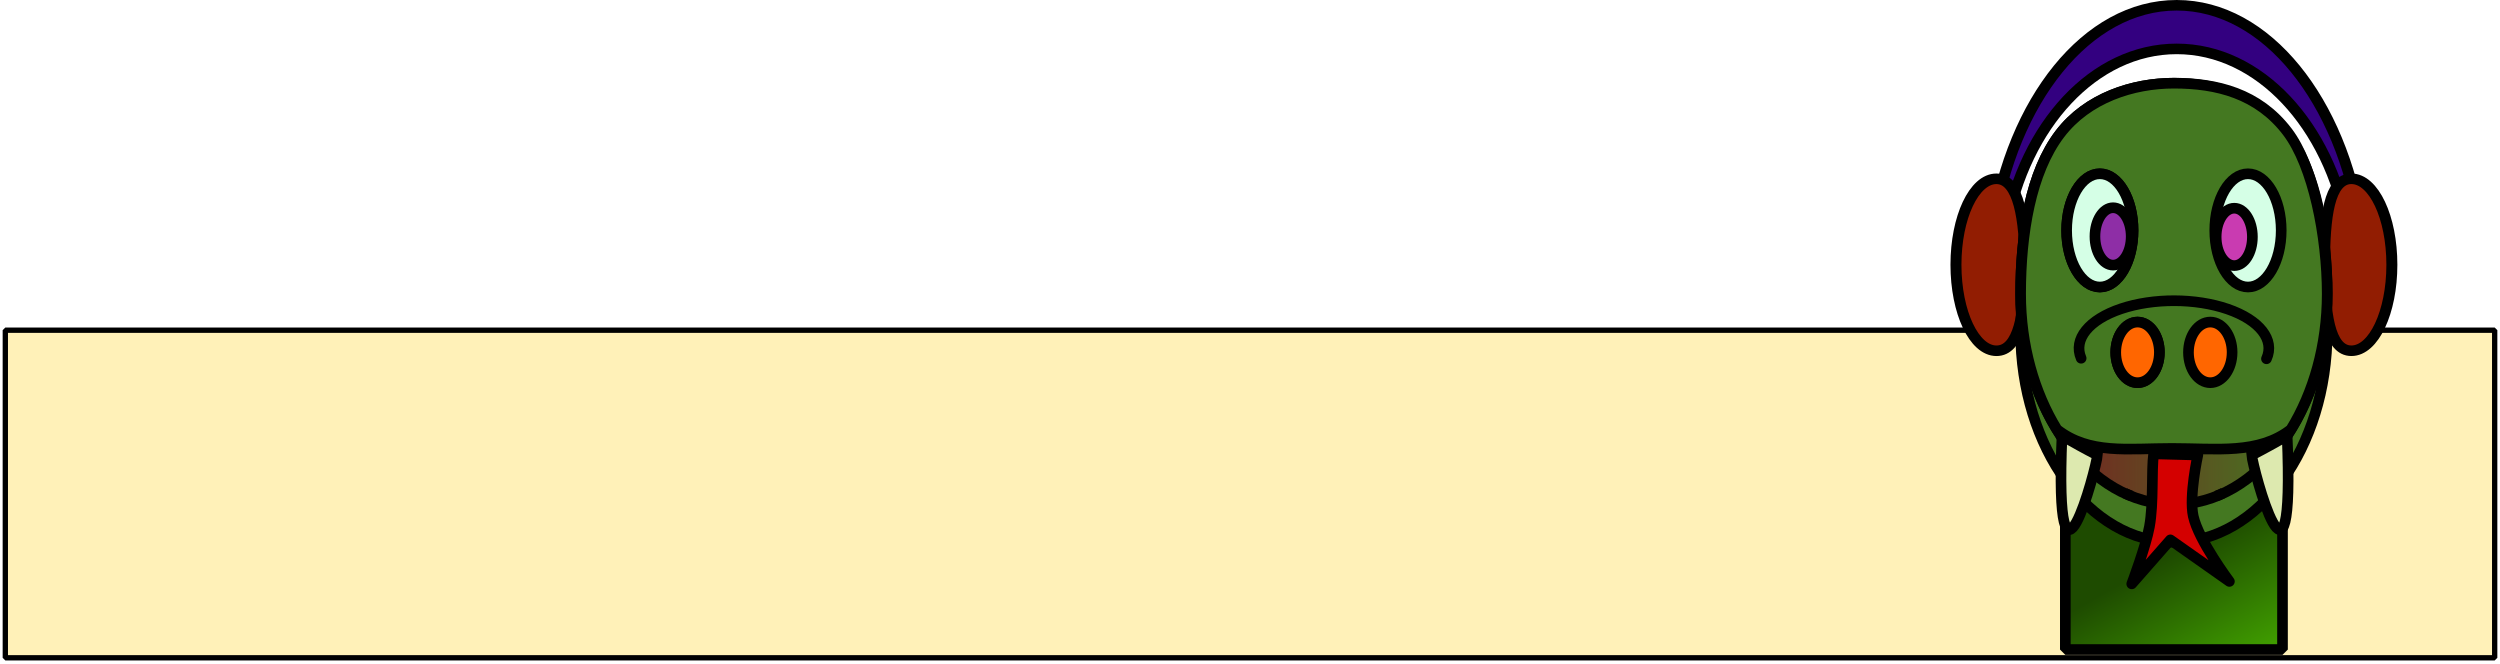
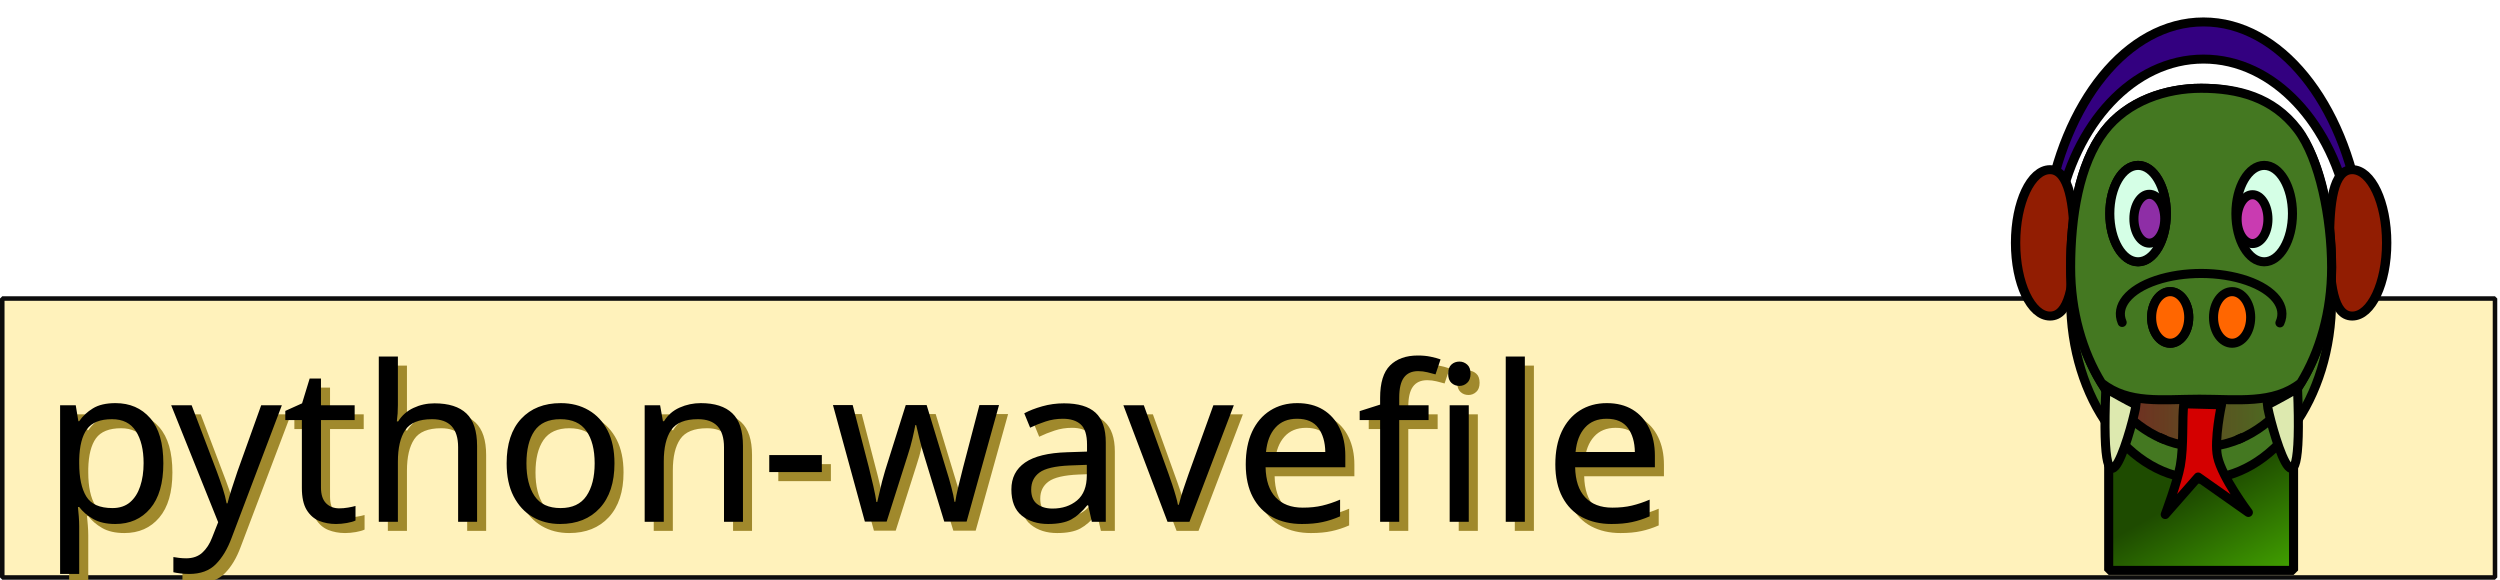
- <svg xmlns="http://www.w3.org/2000/svg" xmlns:xlink="http://www.w3.org/1999/xlink" width="469.918" height="124.646" id="svg2985" version="1.1" viewBox="0 0 469.918 124.646">
+ <svg xmlns="http://www.w3.org/2000/svg" xmlns:xlink="http://www.w3.org/1999/xlink" width="552" height="128" id="svg2985" version="1.1" viewBox="0 0 552 128">
  <defs id="defs2987">
    <linearGradient id="linearGradient4451">
      <stop id="stop4453" offset="0" style="stop-color:#1e4b00;stop-opacity:1" />
      <stop id="stop4455" offset="1" style="stop-color:#51c700;stop-opacity:1" />
    </linearGradient>
    <linearGradient id="linearGradient3961">
      <stop style="stop-color:#782121;stop-opacity:1;" offset="0" id="stop3963" />
      <stop style="stop-color:#782121;stop-opacity:0;" offset="1" id="stop3965" />
    </linearGradient>
    <linearGradient xlink:href="#linearGradient4451" id="linearGradient4447" gradientUnits="userSpaceOnUse" x1="31.653" y1="54.883" x2="40.717" y2="70.883" gradientTransform="matrix(2.001651,0,0,2.001651,3.151932,-0.5268916)" />
    <linearGradient xlink:href="#linearGradient3961" id="linearGradient4449" gradientUnits="userSpaceOnUse" x1="20.506" y1="46.587" x2="43.494" y2="46.587" gradientTransform="matrix(0.998557,0,0,0.998557,0.04617933,0.09269584)" />
    <linearGradient xlink:href="#linearGradient3961-5" id="linearGradient4449-4" gradientUnits="userSpaceOnUse" x1="20.506" y1="46.587" x2="43.494" y2="46.587" gradientTransform="matrix(0.998557,0,0,0.998557,0.04617933,0.09269584)" />
    <linearGradient id="linearGradient3961-5">
      <stop style="stop-color:#782121;stop-opacity:1;" offset="0" id="stop3963-8" />
      <stop style="stop-color:#782121;stop-opacity:0;" offset="1" id="stop3965-4" />
    </linearGradient>
    <linearGradient y2="46.587" x2="43.494" y1="46.587" x1="20.506" gradientTransform="matrix(0.998557,0,0,0.998557,7.682544,-6.974461)" gradientUnits="userSpaceOnUse" id="linearGradient4631" xlink:href="#linearGradient3961-5" />
    <linearGradient xlink:href="#linearGradient3961-3" id="linearGradient4449-47" gradientUnits="userSpaceOnUse" x1="20.506" y1="46.587" x2="43.494" y2="46.587" gradientTransform="matrix(2.001651,0,0,2.001651,3.151932,-0.5268916)" />
    <linearGradient id="linearGradient3961-3">
      <stop style="stop-color:#782121;stop-opacity:1;" offset="0" id="stop3963-9" />
      <stop style="stop-color:#782121;stop-opacity:0;" offset="1" id="stop3965-0" />
    </linearGradient>
    <linearGradient y2="46.587" x2="43.494" y1="46.587" x1="20.506" gradientTransform="matrix(0.998557,0,0,0.998557,-20.47606,-42.51028)" gradientUnits="userSpaceOnUse" id="linearGradient4631-4" xlink:href="#linearGradient3961-3" />
  </defs>
-   <g id="layer1" transform="translate(1,58.54598)">
-     <rect style="opacity:1;vector-effect:none;fill:#fff1b8;fill-opacity:1;stroke:#000000;stroke-width:1;stroke-linecap:round;stroke-linejoin:bevel;stroke-miterlimit:4;stroke-dasharray:none;stroke-dashoffset:0;stroke-opacity:1;paint-order:fill markers stroke" id="rect923" width="467.918" height="61.583" x="0" y="3.517" ry="0" />
-     <g id="g878" transform="translate(340.4202,-63.49671)">
+   <g id="layer1" transform="translate(0.5,62.40031)">
+     <rect style="opacity:0.95;vector-effect:none;fill:#fff1b8;fill-opacity:1;stroke:#000000;stroke-width:1;stroke-linecap:round;stroke-linejoin:bevel;stroke-miterlimit:4;stroke-dasharray:none;stroke-dashoffset:0;stroke-opacity:1;paint-order:fill markers stroke" id="rect923" width="550.395" height="61.583" x="0" y="3.517" ry="0" />
+     <g id="g878" transform="translate(418.305,-63.49671)">
      <g style="stroke-width:0.907;stroke-miterlimit:4;stroke-dasharray:none" transform="matrix(2.276122,0,0,2.186413,-6.245206,-15.92217)" id="g3050">
        <path style="color:#000000;display:inline;overflow:visible;visibility:visible;fill:#330080;fill-opacity:1;fill-rule:nonzero;stroke:#000000;stroke-width:0.907;stroke-linecap:round;stroke-linejoin:bevel;stroke-miterlimit:4;stroke-dasharray:none;stroke-dashoffset:0;stroke-opacity:1;marker:none;enable-background:accumulate" d="m 32.5,10 c -7.421,0 -13.601,8.192 -15.188,19.156 h 1.094 C 19.943,20.315 25.666,13.75 32.5,13.75 c 6.834,0 12.582,6.565 14.125,15.406 h 1.094 C 46.126,18.192 39.921,10 32.5,10 Z" id="path3042" />
        <path id="path3040" d="m 14.528,31.152 c 0,4.083 -1.497,7.392 -3.343,7.392 -1.846,0 -2.215,-3.31 -2.215,-7.392 0,-4.083 0.369,-7.392 2.215,-7.392 1.846,0 3.343,3.31 3.343,7.392 z" style="color:#000000;display:inline;overflow:visible;visibility:visible;fill:#921d02;fill-opacity:1;fill-rule:nonzero;stroke:#000000;stroke-width:0.907;stroke-linecap:round;stroke-linejoin:bevel;stroke-miterlimit:4;stroke-dasharray:none;stroke-dashoffset:0;stroke-opacity:1;marker:none;enable-background:accumulate" transform="translate(35.74103,1.157084)" />
        <path id="path3038" d="m 13.541,31.311 c 0,4.083 -0.51,7.234 -2.356,7.234 -1.846,0 -3.343,-3.31 -3.343,-7.392 0,-4.083 1.497,-7.392 3.343,-7.392 1.846,0 2.356,3.469 2.356,7.551 z" style="color:#000000;display:inline;overflow:visible;visibility:visible;fill:#921d02;fill-opacity:1;fill-rule:nonzero;stroke:#000000;stroke-linecap:round;stroke-linejoin:bevel;stroke-dashoffset:0;stroke-opacity:1;marker:none;enable-background:accumulate" transform="translate(6.428243,1.157084)" />
      </g>
      <rect ry="0" y="68.409" x="46.794" height="58.637" width="40.821" id="rect3839" style="color:#000000;display:inline;overflow:visible;visibility:visible;fill:url(#linearGradient4447);fill-opacity:1;fill-rule:nonzero;stroke:#000000;stroke-width:2.002;stroke-linecap:round;stroke-linejoin:bevel;stroke-miterlimit:4;stroke-dasharray:none;stroke-dashoffset:0;stroke-opacity:1;marker:none;enable-background:accumulate" />
      <path d="M 96.012,67.275 A 28.807,39.593 0 0 1 67.209,106.868 28.807,39.593 0 0 1 38.397,67.288 28.807,39.593 0 0 1 67.191,27.683 28.807,39.593 0 0 1 96.012,67.25" id="path3034" style="color:#000000;display:inline;overflow:visible;visibility:visible;fill:#447821;stroke:#000000;stroke-width:2.002;stroke-linecap:round;stroke-linejoin:bevel;stroke-miterlimit:4;stroke-dasharray:none;stroke-dashoffset:0;stroke-opacity:1;marker:none;enable-background:accumulate" />
      <path style="color:#000000;display:inline;overflow:visible;visibility:visible;fill:url(#linearGradient4449-47);fill-opacity:1;fill-rule:nonzero;stroke:#000000;stroke-width:2.002;stroke-linecap:round;stroke-linejoin:bevel;stroke-miterlimit:4;stroke-dasharray:none;stroke-dashoffset:0;stroke-opacity:1;marker:none;enable-background:accumulate" d="m 96.012,60.18 c 0,21.866 -12.898,39.593 -28.807,39.593 -15.91,0 -28.807,-17.726 -28.807,-39.593 0,-11.271 1.864,-22.831 7.364,-30.041 5.17,-6.778 13.734,-9.551 21.444,-9.551 8.073,0 16.412,2.481 21.643,9.835 5.073,7.132 7.16,18.972 7.165,29.733" id="path4614" />
      <path id="path3036" d="m 63.388,90.252 8.312,0.223 c 0,0 -1.684,7.736 -0.863,11.488 0.999,4.569 6.797,12.276 6.797,12.276 l -11.095,-7.812 -7.263,8.271 c 0,0 2.662,-7.072 3.33,-10.77 0.811,-4.494 0.348,-10.489 0.783,-13.676 z" style="fill:#d40000;fill-opacity:1;stroke:#000000;stroke-width:2.002;stroke-linecap:round;stroke-linejoin:round;stroke-miterlimit:4;stroke-dasharray:none;stroke-opacity:1" />
      <path id="path3008" d="m 67.205,20.586 c -7.709,0 -16.254,2.743 -21.424,9.522 -5.5,7.21 -7.392,18.797 -7.392,30.068 0,9.728 2.593,18.603 6.828,25.495 6.062,4.74 13.305,3.571 21.623,3.571 8.318,0 16.29,1.17 22.352,-3.571 C 93.427,78.778 96.02,69.903 96.02,60.175 96.015,49.414 93.405,36.095 88.514,29.691 83.037,22.52 75.278,20.586 67.205,20.586 Z m 21.987,65.085 c -0.661,1.075 -1.328,2.097 -2.067,3.069 0.733,-0.966 1.412,-2.003 2.067,-3.069 z m -2.067,3.069 c -0.739,0.973 -1.507,1.895 -2.318,2.756 0.814,-0.864 1.577,-1.779 2.318,-2.756 z m -2.318,2.756 c -0.689,0.732 -1.456,1.422 -2.192,2.067 0.744,-0.651 1.497,-1.328 2.192,-2.067 z M 45.217,85.671 c 0.655,1.066 1.335,2.104 2.067,3.069 -0.739,-0.973 -1.407,-1.994 -2.067,-3.069 z m 2.067,3.069 c 0.741,0.977 1.504,1.892 2.318,2.756 -0.81,-0.861 -1.579,-1.784 -2.318,-2.756 z m 2.318,2.756 c 0.696,0.739 1.448,1.416 2.192,2.067 C 51.058,92.918 50.291,92.228 49.602,91.496 Z m 8.331,6.139 c 0.436,0.204 0.871,0.388 1.315,0.564 -0.444,-0.175 -0.881,-0.36 -1.315,-0.564 z m 18.542,0 c -0.435,0.203 -0.872,0.388 -1.315,0.564 0.445,-0.175 0.88,-0.36 1.315,-0.564 z" style="color:#000000;display:inline;overflow:visible;visibility:visible;fill:#447821;stroke:#000000;stroke-width:2.002;stroke-linecap:round;stroke-linejoin:bevel;stroke-miterlimit:4;stroke-dashoffset:0;stroke-opacity:1;marker:none;enable-background:accumulate" />
      <g style="stroke-width:1;stroke-miterlimit:4;stroke-dasharray:none" transform="matrix(2.00165,0,0,2.00165,3.879806,-0.5268916)" id="g3888">
        <g style="stroke-width:1;stroke-miterlimit:4;stroke-dasharray:none" id="g3879" transform="translate(-2.363636)">
          <path transform="matrix(1.102882,0,0,1.102882,1.663526,-7.006006)" d="m 25.842,28.452 a 2.828,4.821 0 0 1 -2.828,4.821 2.828,4.821 0 0 1 -2.829,-4.82 2.828,4.821 0 0 1 2.827,-4.823 2.828,4.821 0 0 1 2.83,4.818" id="path2997" style="color:#000000;display:inline;overflow:visible;visibility:visible;fill:#d5ffe6;stroke:#000000;stroke-width:0.907;stroke-linecap:round;stroke-linejoin:bevel;stroke-miterlimit:4;stroke-dasharray:none;stroke-dashoffset:0;stroke-opacity:1;marker:none;enable-background:accumulate" />
          <path transform="matrix(1.102882,0,0,1.102882,1.663526,-7.006006)" style="color:#000000;display:inline;overflow:visible;visibility:visible;fill:#d5ffe6;stroke:#000000;stroke-width:0.907;stroke-linecap:round;stroke-linejoin:bevel;stroke-miterlimit:4;stroke-dasharray:none;stroke-dashoffset:0;stroke-opacity:1;marker:none;enable-background:accumulate" id="path2999" d="m 25.842,28.452 a 2.828,4.821 0 0 1 -2.828,4.821 2.828,4.821 0 0 1 -2.829,-4.82 2.828,4.821 0 0 1 2.827,-4.823 2.828,4.821 0 0 1 2.83,4.818" />
          <path transform="matrix(1.102882,0,0,1.102882,63.45065,0.4363658)" d="m -30.341,22.216 a 1.543,2.443 0 0 1 -1.543,2.443 1.543,2.443 0 0 1 -1.543,-2.442 1.543,2.443 0 0 1 1.542,-2.444 1.543,2.443 0 0 1 1.544,2.441" id="path3026" style="color:#000000;display:inline;overflow:visible;visibility:visible;fill:#8e2ea6;fill-opacity:1;fill-rule:nonzero;stroke:#000000;stroke-width:0.907;stroke-linecap:round;stroke-linejoin:bevel;stroke-miterlimit:4;stroke-dasharray:none;stroke-dashoffset:0;stroke-opacity:1;marker:none;enable-background:accumulate" />
        </g>
        <g style="stroke-width:1;stroke-miterlimit:4;stroke-dasharray:none" id="g3884" transform="translate(1.636364)">
          <path transform="matrix(1.102882,0,0,1.102882,11.575,-7.006006)" d="m 25.842,28.452 a 2.828,4.821 0 0 1 -2.828,4.821 2.828,4.821 0 0 1 -2.829,-4.82 2.828,4.821 0 0 1 2.827,-4.823 2.828,4.821 0 0 1 2.83,4.818" id="path3001" style="color:#000000;display:inline;overflow:visible;visibility:visible;fill:#d5ffe6;stroke:#000000;stroke-width:0.907;stroke-linecap:round;stroke-linejoin:bevel;stroke-miterlimit:4;stroke-dasharray:none;stroke-dashoffset:0;stroke-opacity:1;marker:none;enable-background:accumulate" />
          <path style="color:#000000;display:inline;overflow:visible;visibility:visible;fill:#c93bb1;fill-opacity:1;fill-rule:nonzero;stroke:#000000;stroke-width:0.907;stroke-linecap:round;stroke-linejoin:bevel;stroke-miterlimit:4;stroke-dasharray:none;stroke-dashoffset:0;stroke-opacity:1;marker:none;enable-background:accumulate" id="path3028" d="m -30.341,22.216 a 1.543,2.443 0 0 1 -1.543,2.443 1.543,2.443 0 0 1 -1.543,-2.442 1.543,2.443 0 0 1 1.542,-2.444 1.543,2.443 0 0 1 1.544,2.441" transform="matrix(1.102882,0,0,1.102882,70.83265,0.4818204)" />
        </g>
      </g>
      <g style="stroke-width:0.623;stroke-miterlimit:4;stroke-dasharray:none" transform="matrix(3.213838,0,0,3.213838,-42.30543,-56.81286)" id="g3066">
        <path style="color:#000000;display:inline;overflow:visible;visibility:visible;fill:#ff6600;fill-opacity:1;fill-rule:nonzero;stroke:#000000;stroke-width:0.565;stroke-linecap:round;stroke-linejoin:bevel;stroke-miterlimit:4;stroke-dasharray:none;stroke-dashoffset:0;stroke-opacity:1;marker:none;enable-background:accumulate" id="path3055" d="m 31.37,42.465 a 1.157,1.607 0 0 1 -1.157,1.607 1.157,1.607 0 0 1 -1.157,-1.607 1.157,1.607 0 0 1 1.157,-1.608 1.157,1.607 0 0 1 1.158,1.606" transform="matrix(1.102882,0,0,1.102882,-1.373379,-7.006006)" />
        <path d="m 31.37,42.465 a 1.157,1.607 0 0 1 -1.157,1.607 1.157,1.607 0 0 1 -1.157,-1.607 1.157,1.607 0 0 1 1.157,-1.608 1.157,1.607 0 0 1 1.158,1.606" id="path3057" style="color:#000000;display:inline;overflow:visible;visibility:visible;fill:#ff6600;fill-opacity:1;fill-rule:nonzero;stroke:#000000;stroke-width:0.565;stroke-linecap:round;stroke-linejoin:bevel;stroke-miterlimit:4;stroke-dasharray:none;stroke-dashoffset:0;stroke-opacity:1;marker:none;enable-background:accumulate" transform="matrix(1.102882,0,0,1.102882,-1.373379,-7.006006)" />
        <path style="color:#000000;display:inline;overflow:visible;visibility:visible;fill:#ff6600;fill-opacity:1;fill-rule:nonzero;stroke:#000000;stroke-width:0.565;stroke-linecap:round;stroke-linejoin:bevel;stroke-miterlimit:4;stroke-dasharray:none;stroke-dashoffset:0;stroke-opacity:1;marker:none;enable-background:accumulate" id="path3059" d="m 31.37,42.465 a 1.157,1.607 0 0 1 -1.157,1.607 1.157,1.607 0 0 1 -1.157,-1.607 1.157,1.607 0 0 1 1.157,-1.608 1.157,1.607 0 0 1 1.158,1.606" transform="matrix(1.102882,0,0,1.102882,2.880376,-7.006006)" />
      </g>
      <path d="m 49.767,72.29 a 17.837,8.937 0 0 1 7.51,-9.302 17.837,8.937 0 0 1 20.026,0.057 17.837,8.937 0 0 1 7.299,9.344" id="path3061" style="color:#000000;display:inline;overflow:visible;visibility:visible;fill:none;stroke:#000000;stroke-width:2.002;stroke-linecap:round;stroke-linejoin:bevel;stroke-miterlimit:4;stroke-dasharray:none;stroke-dashoffset:0;stroke-opacity:1;marker:none;enable-background:accumulate" />
      <path id="path3870" d="m 46.167,86.854 c -1.491,36.16 6.499,5.984 6.662,3.637 -2.379,-1.212 -4.52,-2.424 -6.662,-3.637 z" style="fill:#dde9af;stroke:#000000;stroke-width:2.002;stroke-linecap:butt;stroke-linejoin:miter;stroke-miterlimit:4;stroke-dasharray:none;stroke-opacity:1" />
      <path style="fill:#dde9af;stroke:#000000;stroke-width:2.002;stroke-linecap:butt;stroke-linejoin:miter;stroke-miterlimit:4;stroke-dasharray:none;stroke-opacity:1" d="m 88.492,86.854 c 1.491,36.16 -6.499,5.984 -6.662,3.637 2.379,-1.212 4.52,-2.424 6.662,-3.637 z" id="path3872" />
    </g>
-     <g id="g933" transform="matrix(1.040818,0,0,1.040818,-0.2598826,-3.745503)">
-       <flowRoot transform="matrix(1.026179,0,0,1.026179,-20.68055,13.91904)" style="font-style:normal;font-variant:normal;font-weight:normal;font-stretch:normal;font-size:42.667px;line-height:1.25;font-family:'Ubuntu Mono';-inkscape-font-specification:'Ubuntu Mono';letter-spacing:0px;word-spacing:0px;fill:#d3bc5f;fill-opacity:1;stroke:none" id="flowRoot899" xml:space="preserve">
-         <flowRegion style="font-style:normal;font-variant:normal;font-weight:normal;font-stretch:normal;font-size:42.667px;font-family:'Ubuntu Mono';-inkscape-font-specification:'Ubuntu Mono';fill:#d3bc5f" id="flowRegion901">
-           <rect style="font-style:normal;font-variant:normal;font-weight:normal;font-stretch:normal;font-size:42.667px;font-family:'Ubuntu Mono';-inkscape-font-specification:'Ubuntu Mono';fill:#d3bc5f" y="0.514" x="23.328" height="60.264" width="413.293" id="rect903" />
-         </flowRegion>
-         <flowPara id="flowPara905">python-wavefile</flowPara>
-       </flowRoot>
-       <flowRoot xml:space="preserve" id="flowRoot913" style="font-style:normal;font-variant:normal;font-weight:normal;font-stretch:normal;font-size:42.667px;line-height:1.25;font-family:'Standard Symbols L';-inkscape-font-specification:'Standard Symbols L';letter-spacing:0px;word-spacing:0px;fill:#000000;fill-opacity:1;stroke:none" transform="matrix(1.026179,0,0,1.026179,-20.68055,11.86668)">
-         <flowRegion id="flowRegion909" style="font-style:normal;font-variant:normal;font-weight:normal;font-stretch:normal;font-size:42.667px;font-family:'Standard Symbols L';-inkscape-font-specification:'Standard Symbols L'">
-           <rect id="rect907" width="413.293" height="60.264" x="23.328" y="0.514" style="font-style:normal;font-variant:normal;font-weight:normal;font-stretch:normal;font-size:42.667px;font-family:'Standard Symbols L';-inkscape-font-specification:'Standard Symbols L'" />
-         </flowRegion>
-         <flowPara style="font-style:normal;font-variant:normal;font-weight:normal;font-stretch:normal;font-family:'Ubuntu Mono';-inkscape-font-specification:'Ubuntu Mono'" id="flowPara911">python-wavefile</flowPara>
-       </flowRoot>
-     </g>
    <flowRoot xml:space="preserve" id="flowRoot915" style="font-style:normal;font-weight:normal;font-size:26.667px;line-height:1.25;font-family:sans-serif;letter-spacing:0px;word-spacing:0px;fill:#000000;fill-opacity:1;stroke:none" transform="translate(0,4)">
      <flowRegion id="flowRegion917">
        <rect id="rect919" width="394.789" height="150.108" x="-39.039" y="-49.969" />
      </flowRegion>
      <flowPara id="flowPara921" />
    </flowRoot>
+     <g id="g982" transform="translate(2,2)">
+       <text xml:space="preserve" style="font-style:normal;font-variant:normal;font-weight:normal;font-stretch:normal;font-size:48px;line-height:1.25;font-family:'Ubuntu Mono';-inkscape-font-specification:'Ubuntu Mono, Normal';font-variant-ligatures:normal;font-variant-caps:normal;font-variant-numeric:normal;font-feature-settings:normal;text-align:start;letter-spacing:0px;word-spacing:0px;writing-mode:lr-tb;text-anchor:start;fill:#a0892c;fill-opacity:1;stroke:none" x="8.692" y="52.813" id="text976">
+         <tspan id="tspan974" x="8.692" y="52.813">python-wavefile</tspan>
+       </text>
+       <text id="text972" y="50.813" x="6.692" style="font-style:normal;font-variant:normal;font-weight:normal;font-stretch:normal;font-size:48px;line-height:1.25;font-family:'Ubuntu Mono';-inkscape-font-specification:'Ubuntu Mono, Normal';font-variant-ligatures:normal;font-variant-caps:normal;font-variant-numeric:normal;font-feature-settings:normal;text-align:start;letter-spacing:0px;word-spacing:0px;writing-mode:lr-tb;text-anchor:start;fill:#000000;fill-opacity:1;stroke:none" xml:space="preserve">
+         <tspan y="50.813" x="6.692" id="tspan970">python-wavefile</tspan>
+       </text>
+     </g>
  </g>
</svg>
